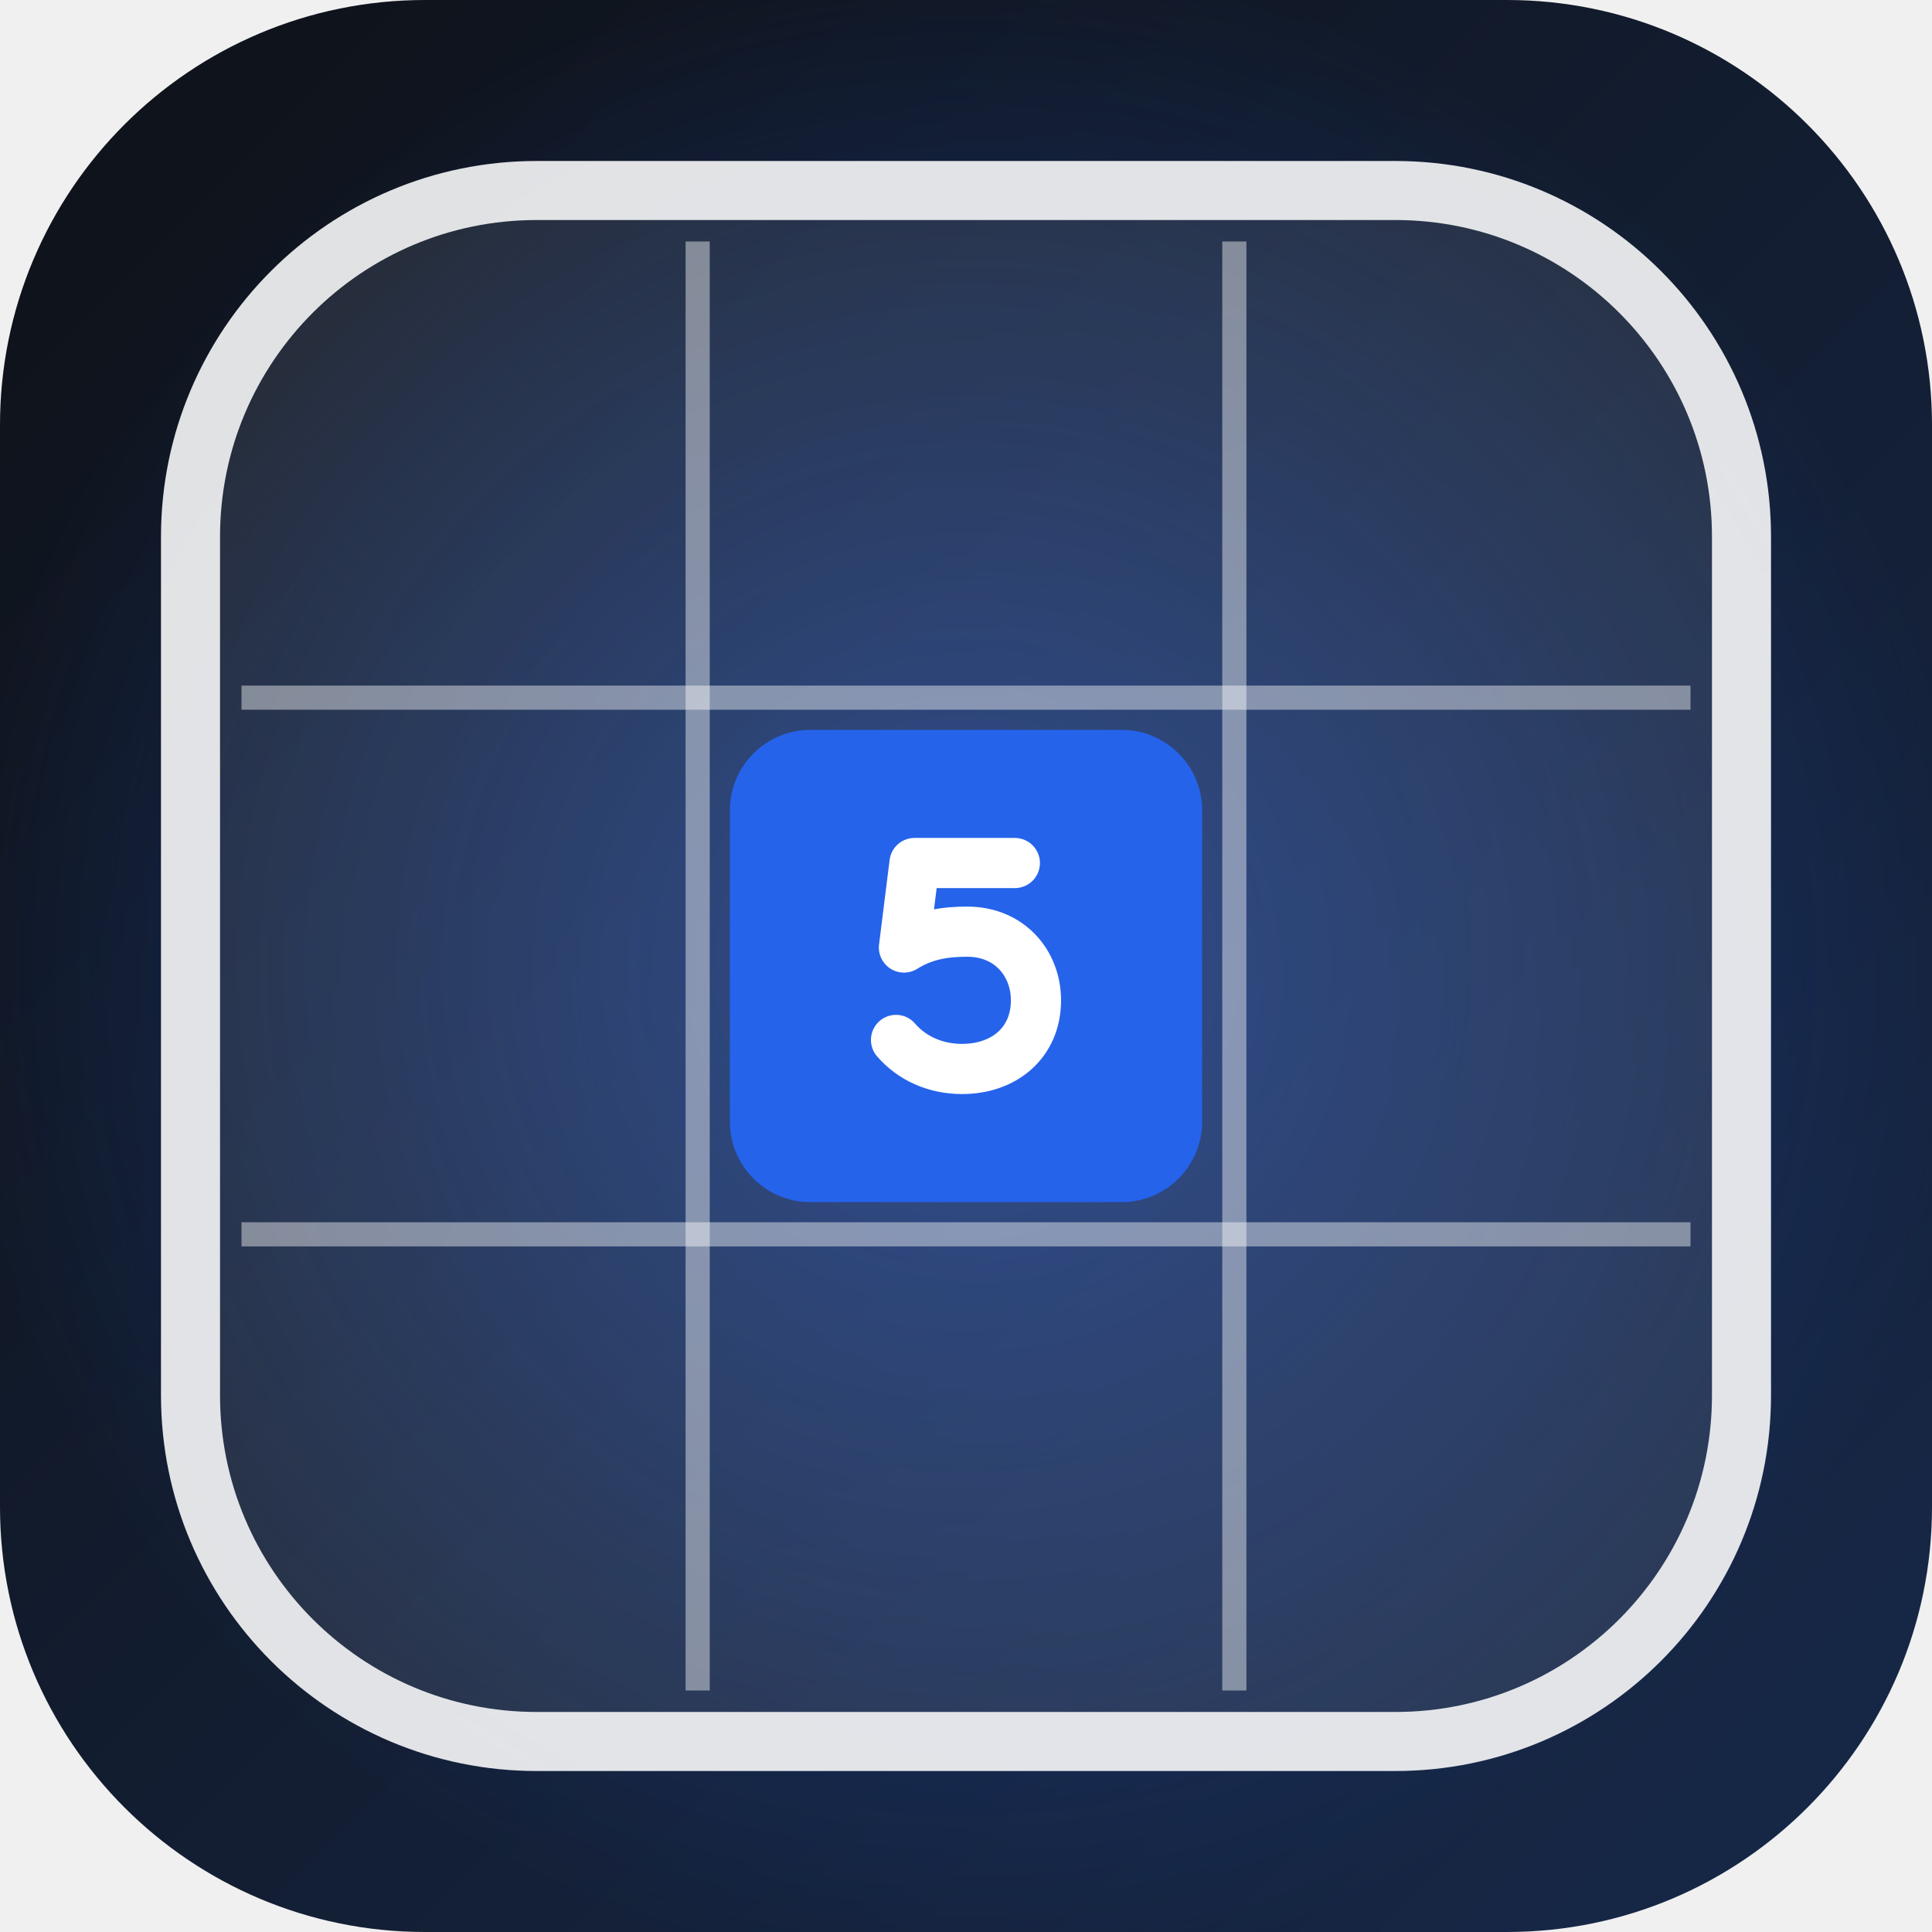
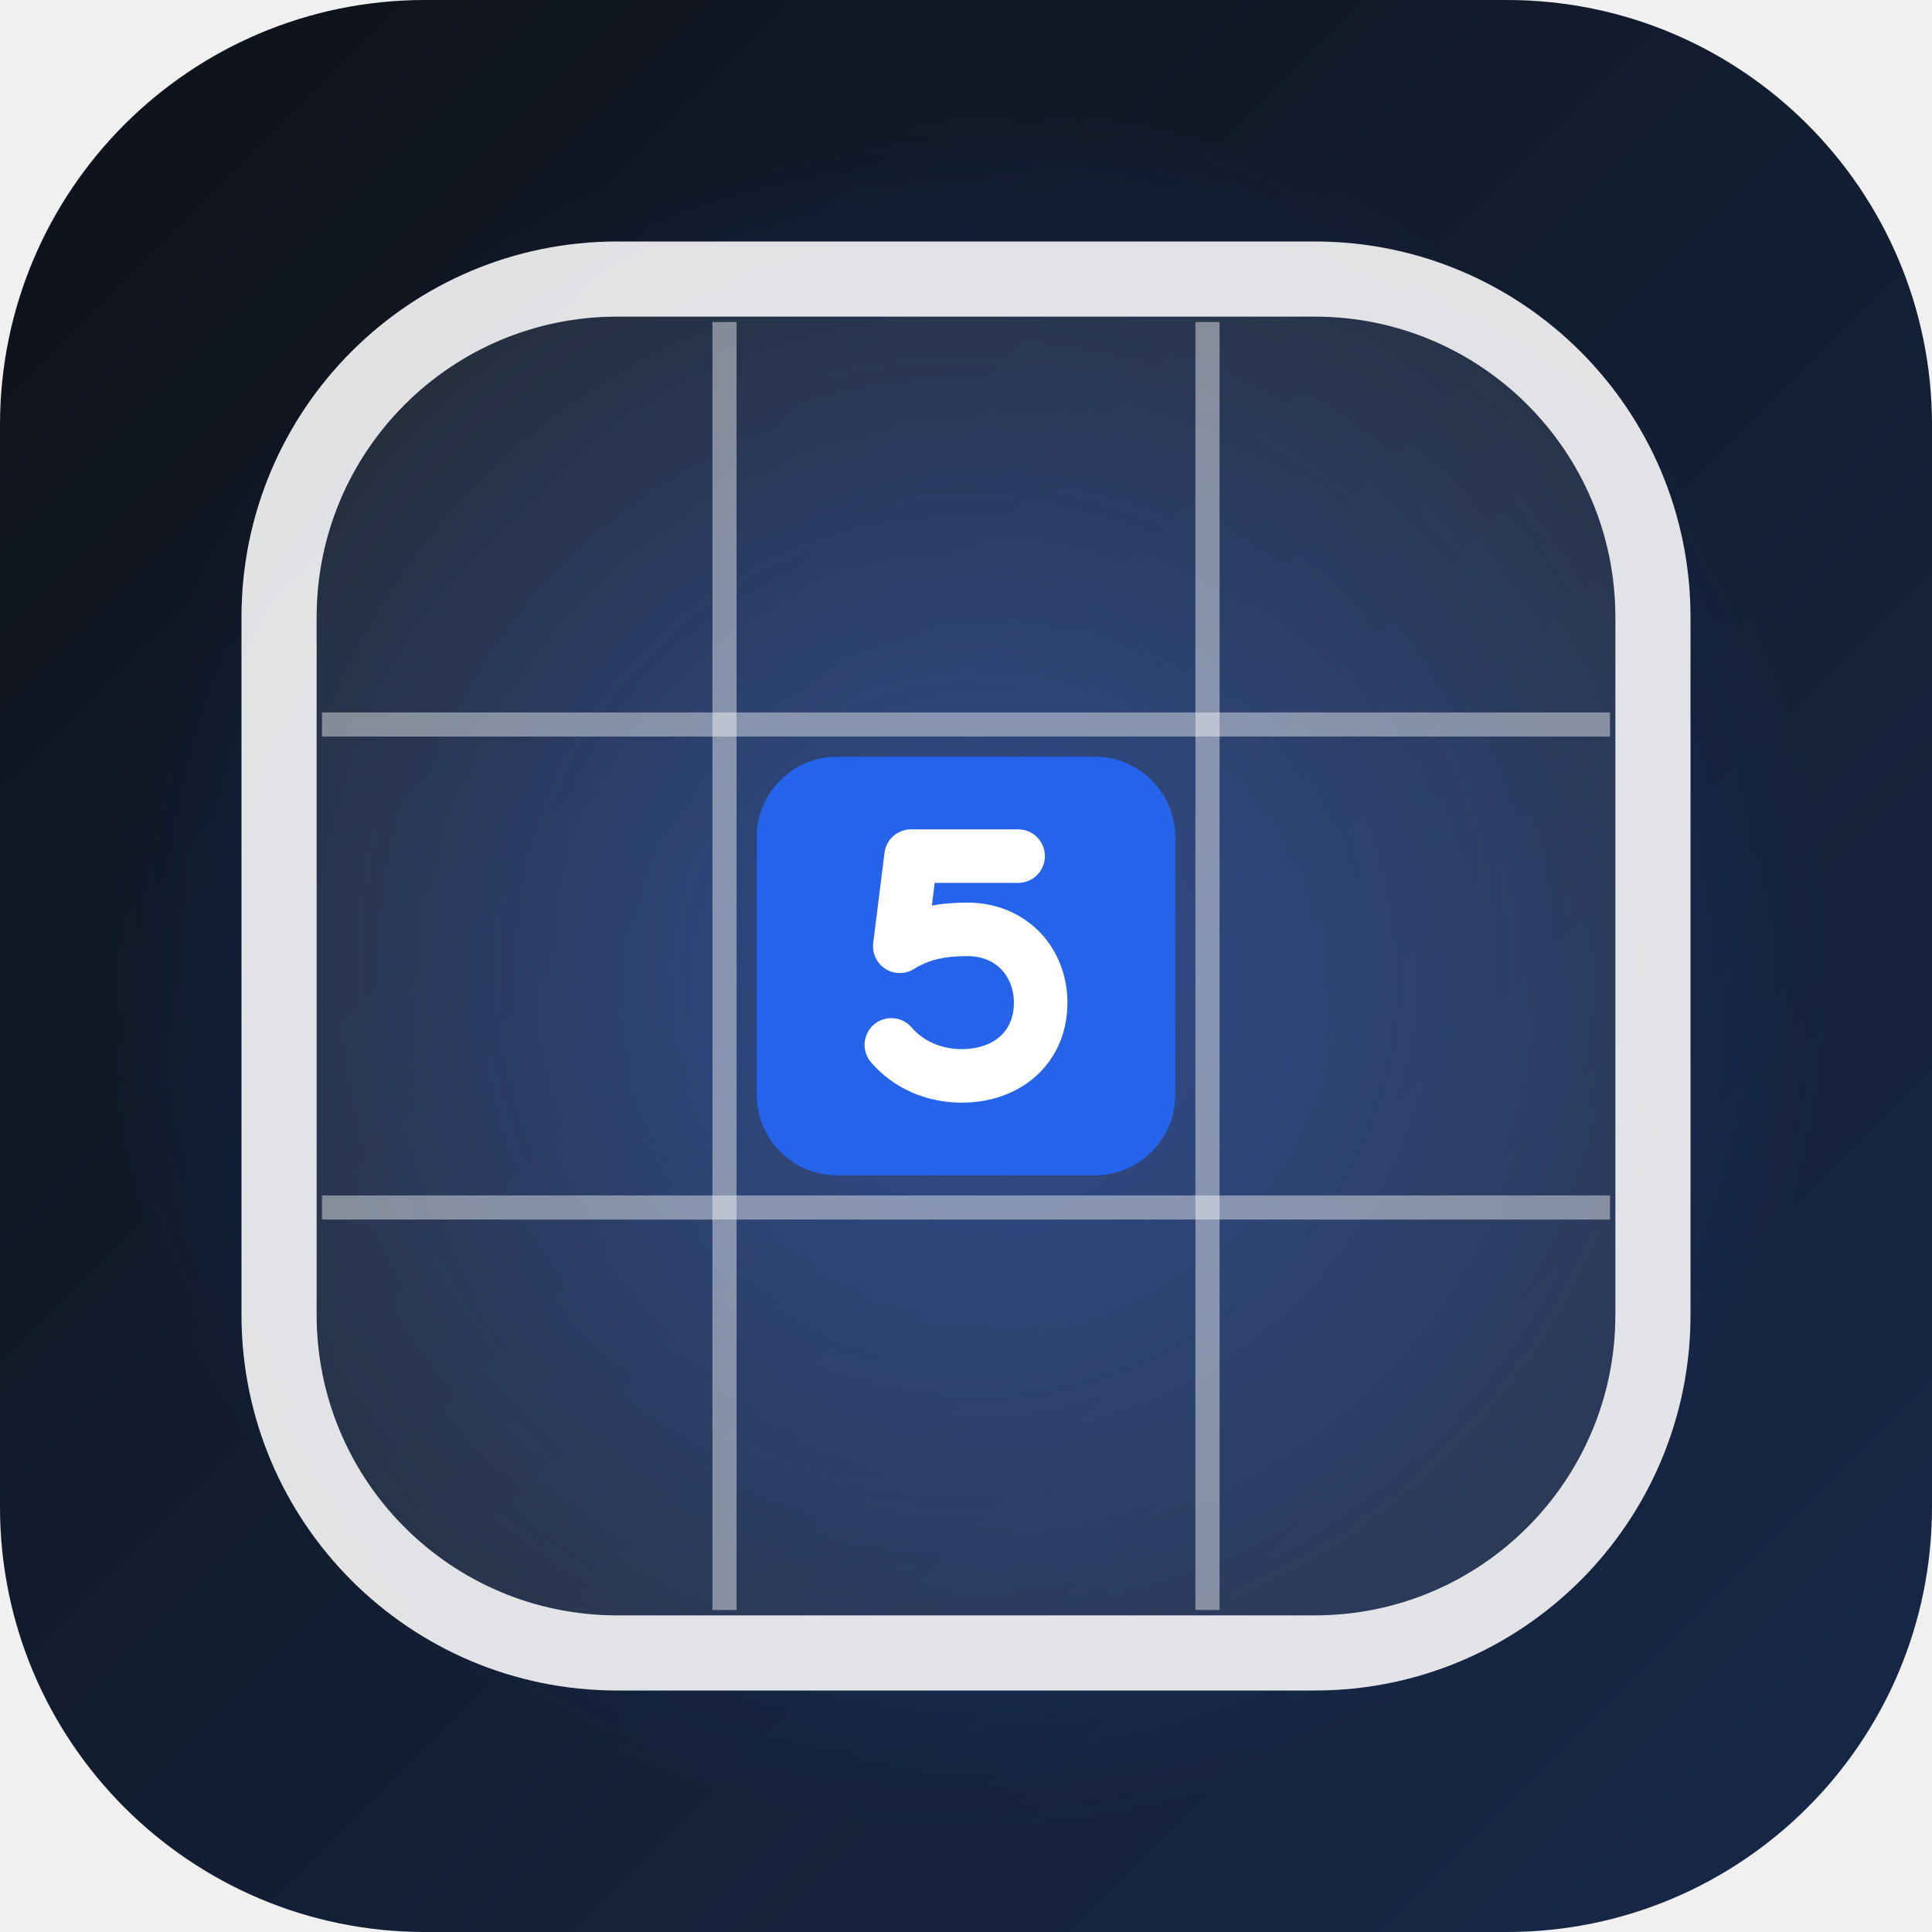
<svg xmlns="http://www.w3.org/2000/svg" width="128" height="128" viewBox="18.0 18.0 72.0 72.0">
  <defs>
    <linearGradient id="bg" x1="0" y1="0" x2="1" y2="1">
      <stop offset="0" stop-color="#0e1117" />
      <stop offset="1" stop-color="#17294a" />
    </linearGradient>
    <radialGradient id="glow" cx="0.5" cy="0.5" r="0.5">
      <stop offset="0" stop-color="#2563eb" stop-opacity="0.45" />
      <stop offset="1" stop-color="#2563eb" stop-opacity="0" />
    </radialGradient>
  </defs>
  <rect x="18.0" y="18.0" width="72.0" height="72.0" rx="15.84" fill="url(#bg)" />
-   <circle cx="54.0" cy="54.0" r="38" fill="url(#glow)" />
-   <rect x="24.0" y="24.0" width="60.0" height="60.0" rx="14.0" fill="#ffffff" fill-opacity="0.09" />
-   <rect x="45.2" y="45.2" width="17.6" height="17.6" rx="3" fill="#2563eb" />
-   <line x1="44.0" y1="27.0" x2="44.0" y2="81.0" stroke="#ffffff" stroke-opacity="0.43" stroke-width="0.9" />
-   <line x1="27.0" y1="44.0" x2="81.0" y2="44.0" stroke="#ffffff" stroke-opacity="0.43" stroke-width="0.9" />
-   <line x1="64.0" y1="27.0" x2="64.0" y2="81.0" stroke="#ffffff" stroke-opacity="0.43" stroke-width="0.9" />
-   <line x1="27.0" y1="64.0" x2="81.0" y2="64.0" stroke="#ffffff" stroke-opacity="0.43" stroke-width="0.9" />
-   <rect x="25.1" y="25.1" width="57.8" height="57.8" rx="12.9" fill="none" stroke="#ffffff" stroke-opacity="0.86" stroke-width="2.2" />
-   <path d="M72 14 H34 L30 46 C38 41 46 40 54 40 C70 40 80 52 80 66 C80 82 68 92 52 92 C42 92 33 88 27 81" transform="translate(54.0 54.0) scale(0.0984) translate(-53.5 -53)" fill="none" stroke="#ffffff" stroke-width="19" stroke-linecap="round" stroke-linejoin="round" />
+   <circle cx="54.0" cy="54.0" r="32" fill="url(#glow)" />
+   <rect x="27.0" y="27.0" width="54.0" height="54.0" rx="14.0" fill="#ffffff" fill-opacity="0.09" />
+   <rect x="46.2" y="46.2" width="15.6" height="15.6" rx="3" fill="#2563eb" />
+   <line x1="45.0" y1="30.0" x2="45.0" y2="78.0" stroke="#ffffff" stroke-opacity="0.43" stroke-width="0.9" />
+   <line x1="30.0" y1="45.0" x2="78.0" y2="45.0" stroke="#ffffff" stroke-opacity="0.43" stroke-width="0.9" />
+   <line x1="63.0" y1="30.0" x2="63.0" y2="78.0" stroke="#ffffff" stroke-opacity="0.43" stroke-width="0.9" />
+   <line x1="30.0" y1="63.0" x2="78.0" y2="63.0" stroke="#ffffff" stroke-opacity="0.43" stroke-width="0.9" />
+   <rect x="28.4" y="28.4" width="51.2" height="51.2" rx="12.6" fill="none" stroke="#ffffff" stroke-opacity="0.86" stroke-width="2.8" />
+   <path d="M72 14 H34 L30 46 C38 41 46 40 54 40 C70 40 80 52 80 66 C80 82 68 92 52 92 C42 92 33 88 27 81" transform="translate(54.0 54.0) scale(0.105) translate(-53.5 -53)" fill="none" stroke="#ffffff" stroke-width="19" stroke-linecap="round" stroke-linejoin="round" />
</svg>
